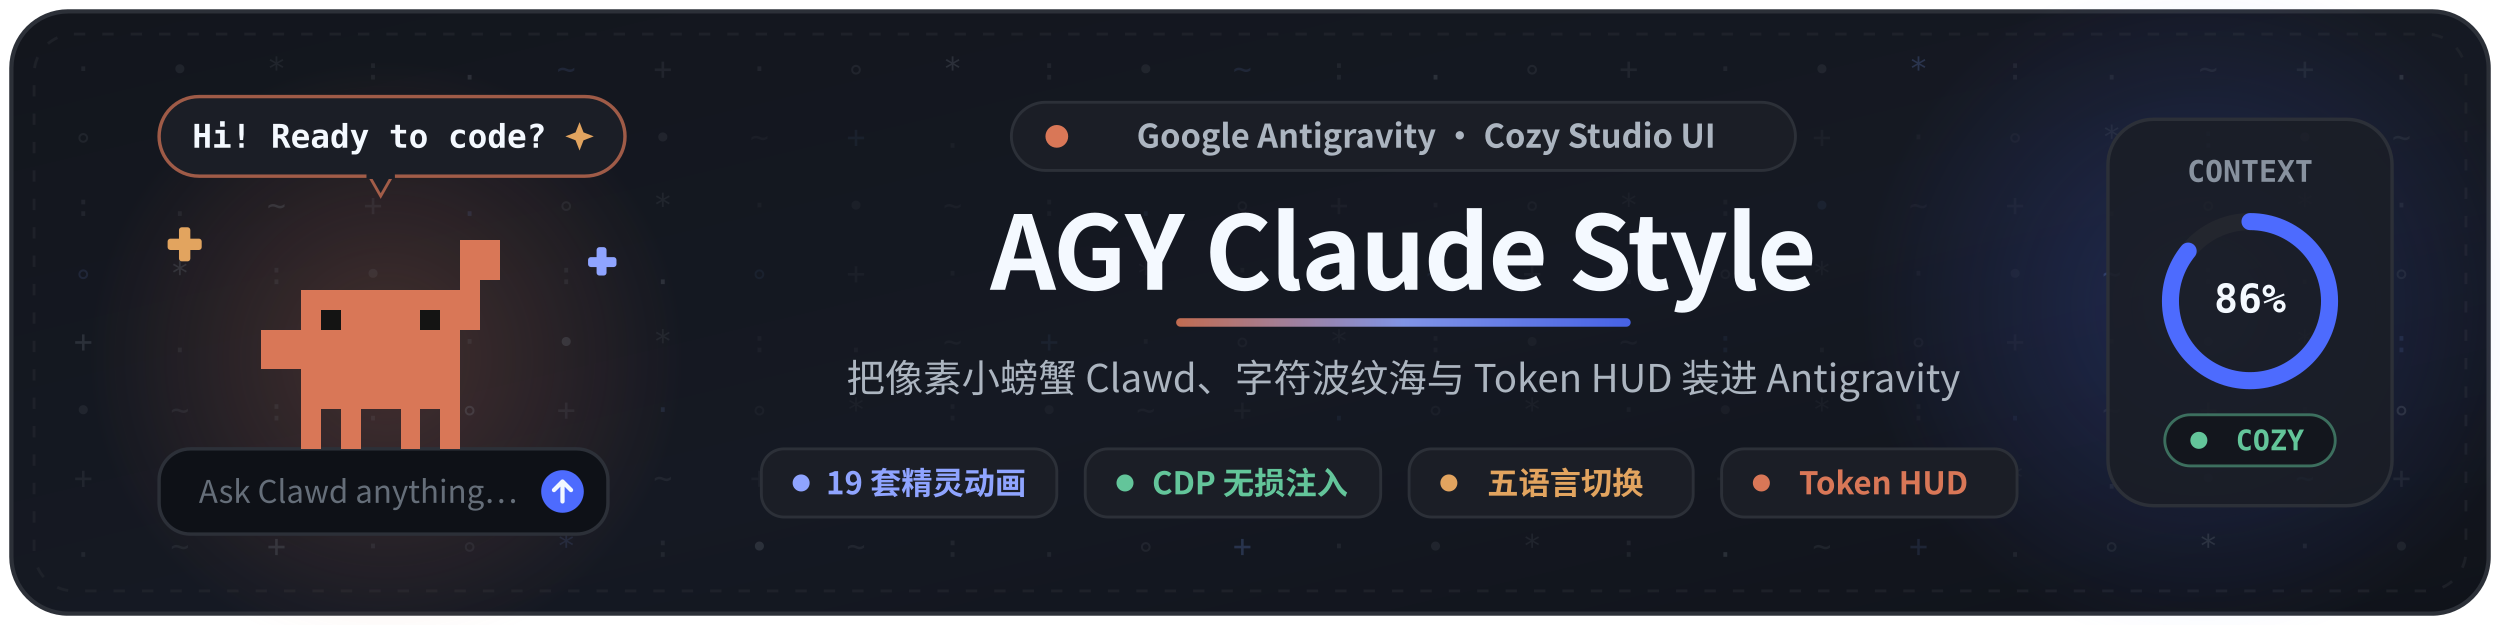
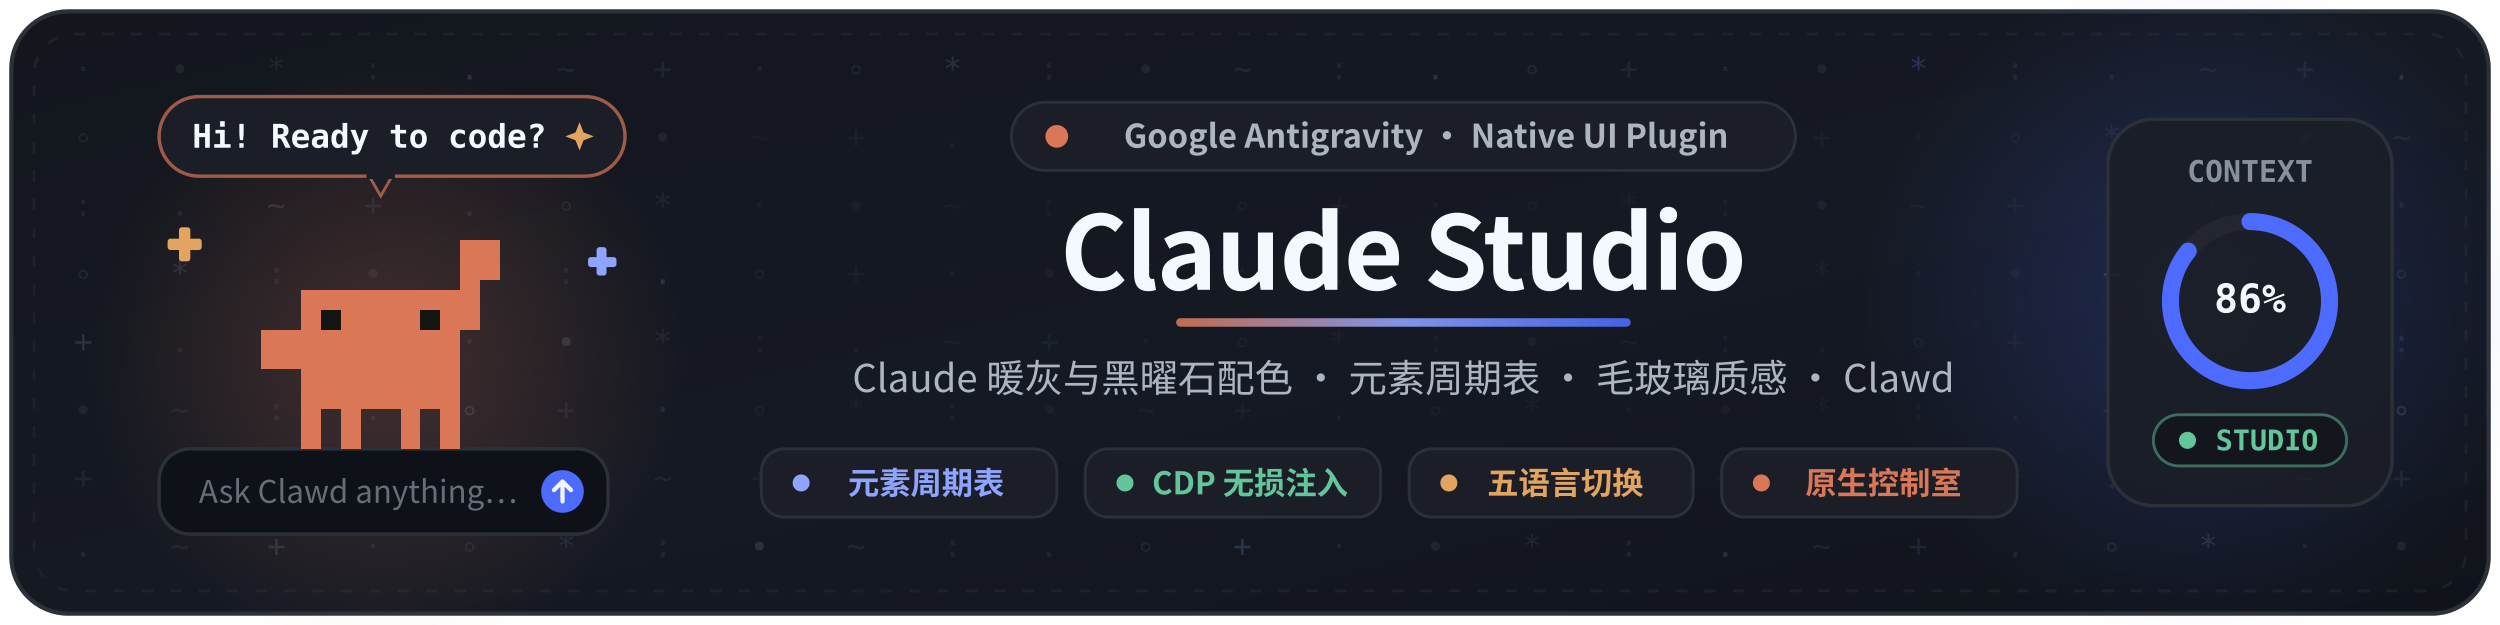
- <svg xmlns="http://www.w3.org/2000/svg" viewBox="0 0 880 220" width="880" height="220" role="img" aria-label="AGY Claude Style — Clawd Mascot Banner">
+ <svg xmlns="http://www.w3.org/2000/svg" viewBox="0 0 880 220" width="880" height="220" role="img" aria-label="Claude Studio — Antigravity UI Aesthetics Banner">
  <defs>
    <linearGradient id="cardBg" x1="0%" y1="0%" x2="100%" y2="100%">
      <stop offset="0%" stop-color="#13161d" />
      <stop offset="55%" stop-color="#151923" />
      <stop offset="100%" stop-color="#10131a" />
    </linearGradient>
    <radialGradient id="crabGlow" cx="50%" cy="50%" r="50%">
      <stop offset="0%" stop-color="#d97757" stop-opacity="0.24" />
      <stop offset="100%" stop-color="#d97757" stop-opacity="0" />
    </radialGradient>
    <radialGradient id="blueGlow" cx="50%" cy="50%" r="50%">
      <stop offset="0%" stop-color="#4d6bfe" stop-opacity="0.22" />
      <stop offset="100%" stop-color="#4d6bfe" stop-opacity="0" />
    </radialGradient>
    <linearGradient id="accentGrad" x1="0%" y1="0%" x2="100%" y2="0%">
      <stop offset="0%" stop-color="#d97757" />
      <stop offset="50%" stop-color="#8fa4ff" />
      <stop offset="100%" stop-color="#4d6bfe" />
    </linearGradient>
    <style>
      .clawd-bob {
        animation: clawdBob 2.6s ease-in-out infinite;
        transform-origin: 134px 158px;
      }
      .star-twinkle-1 {
        animation: twinkle 2.2s ease-in-out infinite;
      }
      .star-twinkle-2 {
        animation: twinkle 2.8s ease-in-out 0.9s infinite;
      }
      .bubble-float {
        animation: bubbleFloat 3.2s ease-in-out infinite;
      }
      @keyframes clawdBob {
        0%, 100% { transform: translateY(0px); }
        50% { transform: translateY(-4px); }
      }
      @keyframes twinkle {
        0%, 100% { opacity: 0.95; transform: scale(1); }
        50% { opacity: 0.35; transform: scale(0.82); }
      }
      @keyframes bubbleFloat {
        0%, 100% { transform: translateY(0px); }
        50% { transform: translateY(-2.5px); }
      }
      @media (prefers-reduced-motion: reduce) {
        .clawd-bob, .star-twinkle-1, .star-twinkle-2, .bubble-float { animation: none; }
      }
    </style>
  </defs>
  <rect x="4" y="4" width="872" height="212" rx="20" fill="url(#cardBg)" stroke="#2c3038" stroke-width="1.5" />
  <rect x="12" y="12" width="856" height="196" rx="14" fill="none" stroke="#23262e" stroke-width="1" stroke-dasharray="4 6" opacity="0.65" />
  <circle cx="136" cy="126" r="105" fill="url(#crabGlow)" />
  <circle cx="775" cy="108" r="120" fill="url(#blueGlow)" />
  <g aria-hidden="true">
    <text x="26" y="28" fill="#88929f" fill-opacity="0.11" font-size="11" font-family="ui-monospace, SFMono-Regular, Menlo, Consolas, monospace">·</text>
    <text x="60" y="28" fill="#88929f" fill-opacity="0.11" font-size="11" font-family="ui-monospace, SFMono-Regular, Menlo, Consolas, monospace">∙</text>
    <text x="94" y="28" fill="#88929f" fill-opacity="0.11" font-size="11" font-family="ui-monospace, SFMono-Regular, Menlo, Consolas, monospace">*</text>
    <text x="128" y="28" fill="#88929f" fill-opacity="0.11" font-size="11" font-family="ui-monospace, SFMono-Regular, Menlo, Consolas, monospace">:</text>
    <text x="162" y="28" fill="#88929f" fill-opacity="0.20" font-size="11" font-family="ui-monospace, SFMono-Regular, Menlo, Consolas, monospace">.</text>
    <text x="196" y="28" fill="#7fa6ff" fill-opacity="0.11" font-size="11" font-family="ui-monospace, SFMono-Regular, Menlo, Consolas, monospace">~</text>
    <text x="230" y="28" fill="#88929f" fill-opacity="0.11" font-size="11" font-family="ui-monospace, SFMono-Regular, Menlo, Consolas, monospace">+</text>
    <text x="264" y="28" fill="#88929f" fill-opacity="0.11" font-size="11" font-family="ui-monospace, SFMono-Regular, Menlo, Consolas, monospace">·</text>
    <text x="298" y="28" fill="#88929f" fill-opacity="0.11" font-size="11" font-family="ui-monospace, SFMono-Regular, Menlo, Consolas, monospace">∘</text>
    <text x="332" y="28" fill="#88929f" fill-opacity="0.20" font-size="11" font-family="ui-monospace, SFMono-Regular, Menlo, Consolas, monospace">*</text>
    <text x="366" y="28" fill="#88929f" fill-opacity="0.11" font-size="11" font-family="ui-monospace, SFMono-Regular, Menlo, Consolas, monospace">:</text>
    <text x="400" y="28" fill="#88929f" fill-opacity="0.11" font-size="11" font-family="ui-monospace, SFMono-Regular, Menlo, Consolas, monospace">∙</text>
    <text x="434" y="28" fill="#7fa6ff" fill-opacity="0.11" font-size="11" font-family="ui-monospace, SFMono-Regular, Menlo, Consolas, monospace">~</text>
    <text x="468" y="28" fill="#88929f" fill-opacity="0.11" font-size="11" font-family="ui-monospace, SFMono-Regular, Menlo, Consolas, monospace">:</text>
    <text x="502" y="28" fill="#88929f" fill-opacity="0.20" font-size="11" font-family="ui-monospace, SFMono-Regular, Menlo, Consolas, monospace">.</text>
    <text x="536" y="28" fill="#88929f" fill-opacity="0.11" font-size="11" font-family="ui-monospace, SFMono-Regular, Menlo, Consolas, monospace">∘</text>
    <text x="570" y="28" fill="#88929f" fill-opacity="0.11" font-size="11" font-family="ui-monospace, SFMono-Regular, Menlo, Consolas, monospace">+</text>
    <text x="604" y="28" fill="#88929f" fill-opacity="0.11" font-size="11" font-family="ui-monospace, SFMono-Regular, Menlo, Consolas, monospace">·</text>
    <text x="638" y="28" fill="#88929f" fill-opacity="0.11" font-size="11" font-family="ui-monospace, SFMono-Regular, Menlo, Consolas, monospace">∙</text>
    <text x="672" y="28" fill="#7fa6ff" fill-opacity="0.20" font-size="11" font-family="ui-monospace, SFMono-Regular, Menlo, Consolas, monospace">*</text>
    <text x="706" y="28" fill="#88929f" fill-opacity="0.11" font-size="11" font-family="ui-monospace, SFMono-Regular, Menlo, Consolas, monospace">:</text>
    <text x="740" y="28" fill="#88929f" fill-opacity="0.11" font-size="11" font-family="ui-monospace, SFMono-Regular, Menlo, Consolas, monospace">.</text>
    <text x="774" y="28" fill="#88929f" fill-opacity="0.11" font-size="11" font-family="ui-monospace, SFMono-Regular, Menlo, Consolas, monospace">~</text>
    <text x="808" y="28" fill="#88929f" fill-opacity="0.11" font-size="11" font-family="ui-monospace, SFMono-Regular, Menlo, Consolas, monospace">+</text>
    <text x="842" y="28" fill="#88929f" fill-opacity="0.20" font-size="11" font-family="ui-monospace, SFMono-Regular, Menlo, Consolas, monospace">.</text>
    <text x="26" y="52" fill="#88929f" fill-opacity="0.11" font-size="11" font-family="ui-monospace, SFMono-Regular, Menlo, Consolas, monospace">∘</text>
    <text x="60" y="52" fill="#7fa6ff" fill-opacity="0.11" font-size="11" font-family="ui-monospace, SFMono-Regular, Menlo, Consolas, monospace">+</text>
    <text x="94" y="52" fill="#88929f" fill-opacity="0.11" font-size="11" font-family="ui-monospace, SFMono-Regular, Menlo, Consolas, monospace">·</text>
    <text x="128" y="52" fill="#88929f" fill-opacity="0.20" font-size="11" font-family="ui-monospace, SFMono-Regular, Menlo, Consolas, monospace">∘</text>
    <text x="162" y="52" fill="#88929f" fill-opacity="0.11" font-size="11" font-family="ui-monospace, SFMono-Regular, Menlo, Consolas, monospace">*</text>
    <text x="196" y="52" fill="#88929f" fill-opacity="0.11" font-size="11" font-family="ui-monospace, SFMono-Regular, Menlo, Consolas, monospace">:</text>
    <text x="230" y="52" fill="#88929f" fill-opacity="0.11" font-size="11" font-family="ui-monospace, SFMono-Regular, Menlo, Consolas, monospace">∙</text>
    <text x="264" y="52" fill="#88929f" fill-opacity="0.06" font-size="11" font-family="ui-monospace, SFMono-Regular, Menlo, Consolas, monospace">~</text>
    <text x="298" y="52" fill="#7fa6ff" fill-opacity="0.06" font-size="11" font-family="ui-monospace, SFMono-Regular, Menlo, Consolas, monospace">+</text>
    <text x="332" y="52" fill="#88929f" fill-opacity="0.06" font-size="11" font-family="ui-monospace, SFMono-Regular, Menlo, Consolas, monospace">.</text>
    <text x="366" y="52" fill="#88929f" fill-opacity="0.06" font-size="11" font-family="ui-monospace, SFMono-Regular, Menlo, Consolas, monospace">∘</text>
    <text x="400" y="52" fill="#88929f" fill-opacity="0.06" font-size="11" font-family="ui-monospace, SFMono-Regular, Menlo, Consolas, monospace">*</text>
    <text x="434" y="52" fill="#88929f" fill-opacity="0.06" font-size="11" font-family="ui-monospace, SFMono-Regular, Menlo, Consolas, monospace">·</text>
    <text x="468" y="52" fill="#88929f" fill-opacity="0.06" font-size="11" font-family="ui-monospace, SFMono-Regular, Menlo, Consolas, monospace">∙</text>
    <text x="502" y="52" fill="#88929f" fill-opacity="0.06" font-size="11" font-family="ui-monospace, SFMono-Regular, Menlo, Consolas, monospace">*</text>
    <text x="536" y="52" fill="#7fa6ff" fill-opacity="0.06" font-size="11" font-family="ui-monospace, SFMono-Regular, Menlo, Consolas, monospace">:</text>
    <text x="570" y="52" fill="#88929f" fill-opacity="0.06" font-size="11" font-family="ui-monospace, SFMono-Regular, Menlo, Consolas, monospace">.</text>
    <text x="604" y="52" fill="#88929f" fill-opacity="0.06" font-size="11" font-family="ui-monospace, SFMono-Regular, Menlo, Consolas, monospace">~</text>
    <text x="638" y="52" fill="#88929f" fill-opacity="0.06" font-size="11" font-family="ui-monospace, SFMono-Regular, Menlo, Consolas, monospace">+</text>
    <text x="672" y="52" fill="#88929f" fill-opacity="0.06" font-size="11" font-family="ui-monospace, SFMono-Regular, Menlo, Consolas, monospace">·</text>
    <text x="706" y="52" fill="#88929f" fill-opacity="0.06" font-size="11" font-family="ui-monospace, SFMono-Regular, Menlo, Consolas, monospace">∘</text>
    <text x="740" y="52" fill="#88929f" fill-opacity="0.11" font-size="11" font-family="ui-monospace, SFMono-Regular, Menlo, Consolas, monospace">*</text>
    <text x="774" y="52" fill="#7fa6ff" fill-opacity="0.11" font-size="11" font-family="ui-monospace, SFMono-Regular, Menlo, Consolas, monospace">:</text>
    <text x="808" y="52" fill="#88929f" fill-opacity="0.20" font-size="11" font-family="ui-monospace, SFMono-Regular, Menlo, Consolas, monospace">∙</text>
    <text x="842" y="52" fill="#88929f" fill-opacity="0.11" font-size="11" font-family="ui-monospace, SFMono-Regular, Menlo, Consolas, monospace">~</text>
    <text x="26" y="76" fill="#88929f" fill-opacity="0.11" font-size="11" font-family="ui-monospace, SFMono-Regular, Menlo, Consolas, monospace">:</text>
    <text x="60" y="76" fill="#88929f" fill-opacity="0.11" font-size="11" font-family="ui-monospace, SFMono-Regular, Menlo, Consolas, monospace">.</text>
    <text x="94" y="76" fill="#88929f" fill-opacity="0.20" font-size="11" font-family="ui-monospace, SFMono-Regular, Menlo, Consolas, monospace">~</text>
    <text x="128" y="76" fill="#88929f" fill-opacity="0.11" font-size="11" font-family="ui-monospace, SFMono-Regular, Menlo, Consolas, monospace">+</text>
    <text x="162" y="76" fill="#7fa6ff" fill-opacity="0.11" font-size="11" font-family="ui-monospace, SFMono-Regular, Menlo, Consolas, monospace">.</text>
    <text x="196" y="76" fill="#88929f" fill-opacity="0.11" font-size="11" font-family="ui-monospace, SFMono-Regular, Menlo, Consolas, monospace">∘</text>
    <text x="230" y="76" fill="#88929f" fill-opacity="0.11" font-size="11" font-family="ui-monospace, SFMono-Regular, Menlo, Consolas, monospace">*</text>
    <text x="264" y="76" fill="#88929f" fill-opacity="0.06" font-size="11" font-family="ui-monospace, SFMono-Regular, Menlo, Consolas, monospace">·</text>
    <text x="298" y="76" fill="#88929f" fill-opacity="0.06" font-size="11" font-family="ui-monospace, SFMono-Regular, Menlo, Consolas, monospace">∙</text>
    <text x="332" y="76" fill="#88929f" fill-opacity="0.06" font-size="11" font-family="ui-monospace, SFMono-Regular, Menlo, Consolas, monospace">~</text>
    <text x="366" y="76" fill="#88929f" fill-opacity="0.06" font-size="11" font-family="ui-monospace, SFMono-Regular, Menlo, Consolas, monospace">:</text>
    <text x="400" y="76" fill="#7fa6ff" fill-opacity="0.06" font-size="11" font-family="ui-monospace, SFMono-Regular, Menlo, Consolas, monospace">.</text>
    <text x="434" y="76" fill="#88929f" fill-opacity="0.06" font-size="11" font-family="ui-monospace, SFMono-Regular, Menlo, Consolas, monospace">∘</text>
    <text x="468" y="76" fill="#88929f" fill-opacity="0.06" font-size="11" font-family="ui-monospace, SFMono-Regular, Menlo, Consolas, monospace">+</text>
    <text x="502" y="76" fill="#88929f" fill-opacity="0.06" font-size="11" font-family="ui-monospace, SFMono-Regular, Menlo, Consolas, monospace">·</text>
    <text x="536" y="76" fill="#88929f" fill-opacity="0.06" font-size="11" font-family="ui-monospace, SFMono-Regular, Menlo, Consolas, monospace">∘</text>
    <text x="570" y="76" fill="#88929f" fill-opacity="0.06" font-size="11" font-family="ui-monospace, SFMono-Regular, Menlo, Consolas, monospace">*</text>
    <text x="604" y="76" fill="#88929f" fill-opacity="0.06" font-size="11" font-family="ui-monospace, SFMono-Regular, Menlo, Consolas, monospace">:</text>
    <text x="638" y="76" fill="#7fa6ff" fill-opacity="0.06" font-size="11" font-family="ui-monospace, SFMono-Regular, Menlo, Consolas, monospace">∙</text>
    <text x="672" y="76" fill="#88929f" fill-opacity="0.06" font-size="11" font-family="ui-monospace, SFMono-Regular, Menlo, Consolas, monospace">~</text>
    <text x="706" y="76" fill="#88929f" fill-opacity="0.06" font-size="11" font-family="ui-monospace, SFMono-Regular, Menlo, Consolas, monospace">+</text>
    <text x="740" y="76" fill="#88929f" fill-opacity="0.11" font-size="11" font-family="ui-monospace, SFMono-Regular, Menlo, Consolas, monospace">.</text>
    <text x="774" y="76" fill="#88929f" fill-opacity="0.20" font-size="11" font-family="ui-monospace, SFMono-Regular, Menlo, Consolas, monospace">∘</text>
    <text x="808" y="76" fill="#88929f" fill-opacity="0.11" font-size="11" font-family="ui-monospace, SFMono-Regular, Menlo, Consolas, monospace">*</text>
    <text x="842" y="76" fill="#88929f" fill-opacity="0.11" font-size="11" font-family="ui-monospace, SFMono-Regular, Menlo, Consolas, monospace">·</text>
    <text x="26" y="100" fill="#7fa6ff" fill-opacity="0.11" font-size="11" font-family="ui-monospace, SFMono-Regular, Menlo, Consolas, monospace">∘</text>
    <text x="60" y="100" fill="#88929f" fill-opacity="0.20" font-size="11" font-family="ui-monospace, SFMono-Regular, Menlo, Consolas, monospace">*</text>
    <text x="94" y="100" fill="#88929f" fill-opacity="0.11" font-size="11" font-family="ui-monospace, SFMono-Regular, Menlo, Consolas, monospace">:</text>
    <text x="128" y="100" fill="#88929f" fill-opacity="0.11" font-size="11" font-family="ui-monospace, SFMono-Regular, Menlo, Consolas, monospace">∙</text>
    <text x="162" y="100" fill="#88929f" fill-opacity="0.11" font-size="11" font-family="ui-monospace, SFMono-Regular, Menlo, Consolas, monospace">~</text>
    <text x="196" y="100" fill="#88929f" fill-opacity="0.11" font-size="11" font-family="ui-monospace, SFMono-Regular, Menlo, Consolas, monospace">:</text>
    <text x="230" y="100" fill="#88929f" fill-opacity="0.20" font-size="11" font-family="ui-monospace, SFMono-Regular, Menlo, Consolas, monospace">.</text>
    <text x="264" y="100" fill="#7fa6ff" fill-opacity="0.06" font-size="11" font-family="ui-monospace, SFMono-Regular, Menlo, Consolas, monospace">∘</text>
    <text x="298" y="100" fill="#88929f" fill-opacity="0.06" font-size="11" font-family="ui-monospace, SFMono-Regular, Menlo, Consolas, monospace">+</text>
    <text x="332" y="100" fill="#88929f" fill-opacity="0.06" font-size="11" font-family="ui-monospace, SFMono-Regular, Menlo, Consolas, monospace">·</text>
    <text x="366" y="100" fill="#88929f" fill-opacity="0.06" font-size="11" font-family="ui-monospace, SFMono-Regular, Menlo, Consolas, monospace">∙</text>
    <text x="400" y="100" fill="#88929f" fill-opacity="0.06" font-size="11" font-family="ui-monospace, SFMono-Regular, Menlo, Consolas, monospace">*</text>
    <text x="434" y="100" fill="#88929f" fill-opacity="0.06" font-size="11" font-family="ui-monospace, SFMono-Regular, Menlo, Consolas, monospace">:</text>
    <text x="468" y="100" fill="#88929f" fill-opacity="0.06" font-size="11" font-family="ui-monospace, SFMono-Regular, Menlo, Consolas, monospace">.</text>
    <text x="502" y="100" fill="#7fa6ff" fill-opacity="0.06" font-size="11" font-family="ui-monospace, SFMono-Regular, Menlo, Consolas, monospace">~</text>
    <text x="536" y="100" fill="#88929f" fill-opacity="0.06" font-size="11" font-family="ui-monospace, SFMono-Regular, Menlo, Consolas, monospace">+</text>
    <text x="570" y="100" fill="#88929f" fill-opacity="0.06" font-size="11" font-family="ui-monospace, SFMono-Regular, Menlo, Consolas, monospace">.</text>
    <text x="604" y="100" fill="#88929f" fill-opacity="0.06" font-size="11" font-family="ui-monospace, SFMono-Regular, Menlo, Consolas, monospace">∘</text>
    <text x="638" y="100" fill="#88929f" fill-opacity="0.06" font-size="11" font-family="ui-monospace, SFMono-Regular, Menlo, Consolas, monospace">*</text>
    <text x="672" y="100" fill="#88929f" fill-opacity="0.06" font-size="11" font-family="ui-monospace, SFMono-Regular, Menlo, Consolas, monospace">·</text>
    <text x="706" y="100" fill="#88929f" fill-opacity="0.06" font-size="11" font-family="ui-monospace, SFMono-Regular, Menlo, Consolas, monospace">∙</text>
    <text x="740" y="100" fill="#7fa6ff" fill-opacity="0.20" font-size="11" font-family="ui-monospace, SFMono-Regular, Menlo, Consolas, monospace">~</text>
    <text x="774" y="100" fill="#88929f" fill-opacity="0.11" font-size="11" font-family="ui-monospace, SFMono-Regular, Menlo, Consolas, monospace">:</text>
    <text x="808" y="100" fill="#88929f" fill-opacity="0.11" font-size="11" font-family="ui-monospace, SFMono-Regular, Menlo, Consolas, monospace">.</text>
    <text x="842" y="100" fill="#88929f" fill-opacity="0.11" font-size="11" font-family="ui-monospace, SFMono-Regular, Menlo, Consolas, monospace">∘</text>
    <text x="26" y="124" fill="#88929f" fill-opacity="0.20" font-size="11" font-family="ui-monospace, SFMono-Regular, Menlo, Consolas, monospace">+</text>
    <text x="60" y="124" fill="#88929f" fill-opacity="0.11" font-size="11" font-family="ui-monospace, SFMono-Regular, Menlo, Consolas, monospace">.</text>
    <text x="94" y="124" fill="#88929f" fill-opacity="0.11" font-size="11" font-family="ui-monospace, SFMono-Regular, Menlo, Consolas, monospace">∘</text>
    <text x="128" y="124" fill="#7fa6ff" fill-opacity="0.11" font-size="11" font-family="ui-monospace, SFMono-Regular, Menlo, Consolas, monospace">*</text>
    <text x="162" y="124" fill="#88929f" fill-opacity="0.11" font-size="11" font-family="ui-monospace, SFMono-Regular, Menlo, Consolas, monospace">·</text>
    <text x="196" y="124" fill="#88929f" fill-opacity="0.20" font-size="11" font-family="ui-monospace, SFMono-Regular, Menlo, Consolas, monospace">∙</text>
    <text x="230" y="124" fill="#88929f" fill-opacity="0.11" font-size="11" font-family="ui-monospace, SFMono-Regular, Menlo, Consolas, monospace">*</text>
    <text x="264" y="124" fill="#88929f" fill-opacity="0.06" font-size="11" font-family="ui-monospace, SFMono-Regular, Menlo, Consolas, monospace">:</text>
    <text x="298" y="124" fill="#88929f" fill-opacity="0.06" font-size="11" font-family="ui-monospace, SFMono-Regular, Menlo, Consolas, monospace">.</text>
    <text x="332" y="124" fill="#88929f" fill-opacity="0.06" font-size="11" font-family="ui-monospace, SFMono-Regular, Menlo, Consolas, monospace">~</text>
    <text x="366" y="124" fill="#7fa6ff" fill-opacity="0.06" font-size="11" font-family="ui-monospace, SFMono-Regular, Menlo, Consolas, monospace">+</text>
    <text x="400" y="124" fill="#88929f" fill-opacity="0.06" font-size="11" font-family="ui-monospace, SFMono-Regular, Menlo, Consolas, monospace">·</text>
    <text x="434" y="124" fill="#88929f" fill-opacity="0.06" font-size="11" font-family="ui-monospace, SFMono-Regular, Menlo, Consolas, monospace">∘</text>
    <text x="468" y="124" fill="#88929f" fill-opacity="0.06" font-size="11" font-family="ui-monospace, SFMono-Regular, Menlo, Consolas, monospace">*</text>
    <text x="502" y="124" fill="#88929f" fill-opacity="0.06" font-size="11" font-family="ui-monospace, SFMono-Regular, Menlo, Consolas, monospace">:</text>
    <text x="536" y="124" fill="#88929f" fill-opacity="0.06" font-size="11" font-family="ui-monospace, SFMono-Regular, Menlo, Consolas, monospace">∙</text>
    <text x="570" y="124" fill="#88929f" fill-opacity="0.06" font-size="11" font-family="ui-monospace, SFMono-Regular, Menlo, Consolas, monospace">~</text>
    <text x="604" y="124" fill="#7fa6ff" fill-opacity="0.06" font-size="11" font-family="ui-monospace, SFMono-Regular, Menlo, Consolas, monospace">:</text>
    <text x="638" y="124" fill="#88929f" fill-opacity="0.06" font-size="11" font-family="ui-monospace, SFMono-Regular, Menlo, Consolas, monospace">.</text>
    <text x="672" y="124" fill="#88929f" fill-opacity="0.06" font-size="11" font-family="ui-monospace, SFMono-Regular, Menlo, Consolas, monospace">∘</text>
    <text x="706" y="124" fill="#88929f" fill-opacity="0.06" font-size="11" font-family="ui-monospace, SFMono-Regular, Menlo, Consolas, monospace">+</text>
    <text x="740" y="124" fill="#88929f" fill-opacity="0.11" font-size="11" font-family="ui-monospace, SFMono-Regular, Menlo, Consolas, monospace">·</text>
    <text x="774" y="124" fill="#88929f" fill-opacity="0.11" font-size="11" font-family="ui-monospace, SFMono-Regular, Menlo, Consolas, monospace">∙</text>
    <text x="808" y="124" fill="#88929f" fill-opacity="0.11" font-size="11" font-family="ui-monospace, SFMono-Regular, Menlo, Consolas, monospace">*</text>
    <text x="842" y="124" fill="#7fa6ff" fill-opacity="0.11" font-size="11" font-family="ui-monospace, SFMono-Regular, Menlo, Consolas, monospace">:</text>
    <text x="26" y="148" fill="#88929f" fill-opacity="0.11" font-size="11" font-family="ui-monospace, SFMono-Regular, Menlo, Consolas, monospace">∙</text>
    <text x="60" y="148" fill="#88929f" fill-opacity="0.11" font-size="11" font-family="ui-monospace, SFMono-Regular, Menlo, Consolas, monospace">~</text>
    <text x="94" y="148" fill="#88929f" fill-opacity="0.11" font-size="11" font-family="ui-monospace, SFMono-Regular, Menlo, Consolas, monospace">:</text>
    <text x="128" y="148" fill="#88929f" fill-opacity="0.11" font-size="11" font-family="ui-monospace, SFMono-Regular, Menlo, Consolas, monospace">.</text>
    <text x="162" y="148" fill="#88929f" fill-opacity="0.20" font-size="11" font-family="ui-monospace, SFMono-Regular, Menlo, Consolas, monospace">∘</text>
    <text x="196" y="148" fill="#88929f" fill-opacity="0.11" font-size="11" font-family="ui-monospace, SFMono-Regular, Menlo, Consolas, monospace">+</text>
    <text x="230" y="148" fill="#7fa6ff" fill-opacity="0.11" font-size="11" font-family="ui-monospace, SFMono-Regular, Menlo, Consolas, monospace">·</text>
    <text x="264" y="148" fill="#88929f" fill-opacity="0.06" font-size="11" font-family="ui-monospace, SFMono-Regular, Menlo, Consolas, monospace">∘</text>
    <text x="298" y="148" fill="#88929f" fill-opacity="0.06" font-size="11" font-family="ui-monospace, SFMono-Regular, Menlo, Consolas, monospace">*</text>
    <text x="332" y="148" fill="#88929f" fill-opacity="0.06" font-size="11" font-family="ui-monospace, SFMono-Regular, Menlo, Consolas, monospace">:</text>
    <text x="366" y="148" fill="#88929f" fill-opacity="0.06" font-size="11" font-family="ui-monospace, SFMono-Regular, Menlo, Consolas, monospace">∙</text>
    <text x="400" y="148" fill="#88929f" fill-opacity="0.06" font-size="11" font-family="ui-monospace, SFMono-Regular, Menlo, Consolas, monospace">~</text>
    <text x="434" y="148" fill="#88929f" fill-opacity="0.06" font-size="11" font-family="ui-monospace, SFMono-Regular, Menlo, Consolas, monospace">+</text>
    <text x="468" y="148" fill="#7fa6ff" fill-opacity="0.06" font-size="11" font-family="ui-monospace, SFMono-Regular, Menlo, Consolas, monospace">.</text>
    <text x="502" y="148" fill="#88929f" fill-opacity="0.06" font-size="11" font-family="ui-monospace, SFMono-Regular, Menlo, Consolas, monospace">∘</text>
    <text x="536" y="148" fill="#88929f" fill-opacity="0.06" font-size="11" font-family="ui-monospace, SFMono-Regular, Menlo, Consolas, monospace">*</text>
    <text x="570" y="148" fill="#88929f" fill-opacity="0.06" font-size="11" font-family="ui-monospace, SFMono-Regular, Menlo, Consolas, monospace">·</text>
    <text x="604" y="148" fill="#88929f" fill-opacity="0.06" font-size="11" font-family="ui-monospace, SFMono-Regular, Menlo, Consolas, monospace">∙</text>
    <text x="638" y="148" fill="#88929f" fill-opacity="0.06" font-size="11" font-family="ui-monospace, SFMono-Regular, Menlo, Consolas, monospace">*</text>
    <text x="672" y="148" fill="#88929f" fill-opacity="0.06" font-size="11" font-family="ui-monospace, SFMono-Regular, Menlo, Consolas, monospace">:</text>
    <text x="706" y="148" fill="#7fa6ff" fill-opacity="0.06" font-size="11" font-family="ui-monospace, SFMono-Regular, Menlo, Consolas, monospace">.</text>
    <text x="740" y="148" fill="#88929f" fill-opacity="0.11" font-size="11" font-family="ui-monospace, SFMono-Regular, Menlo, Consolas, monospace">~</text>
    <text x="774" y="148" fill="#88929f" fill-opacity="0.11" font-size="11" font-family="ui-monospace, SFMono-Regular, Menlo, Consolas, monospace">+</text>
    <text x="808" y="148" fill="#88929f" fill-opacity="0.11" font-size="11" font-family="ui-monospace, SFMono-Regular, Menlo, Consolas, monospace">·</text>
    <text x="842" y="148" fill="#88929f" fill-opacity="0.20" font-size="11" font-family="ui-monospace, SFMono-Regular, Menlo, Consolas, monospace">∘</text>
    <text x="26" y="172" fill="#88929f" fill-opacity="0.11" font-size="11" font-family="ui-monospace, SFMono-Regular, Menlo, Consolas, monospace">+</text>
    <text x="60" y="172" fill="#88929f" fill-opacity="0.11" font-size="11" font-family="ui-monospace, SFMono-Regular, Menlo, Consolas, monospace">·</text>
    <text x="94" y="172" fill="#7fa6ff" fill-opacity="0.11" font-size="11" font-family="ui-monospace, SFMono-Regular, Menlo, Consolas, monospace">∙</text>
    <text x="128" y="172" fill="#88929f" fill-opacity="0.20" font-size="11" font-family="ui-monospace, SFMono-Regular, Menlo, Consolas, monospace">*</text>
    <text x="162" y="172" fill="#88929f" fill-opacity="0.11" font-size="11" font-family="ui-monospace, SFMono-Regular, Menlo, Consolas, monospace">:</text>
    <text x="196" y="172" fill="#88929f" fill-opacity="0.11" font-size="11" font-family="ui-monospace, SFMono-Regular, Menlo, Consolas, monospace">.</text>
    <text x="230" y="172" fill="#88929f" fill-opacity="0.11" font-size="11" font-family="ui-monospace, SFMono-Regular, Menlo, Consolas, monospace">~</text>
    <text x="264" y="172" fill="#88929f" fill-opacity="0.06" font-size="11" font-family="ui-monospace, SFMono-Regular, Menlo, Consolas, monospace">+</text>
    <text x="298" y="172" fill="#88929f" fill-opacity="0.06" font-size="11" font-family="ui-monospace, SFMono-Regular, Menlo, Consolas, monospace">.</text>
    <text x="332" y="172" fill="#7fa6ff" fill-opacity="0.06" font-size="11" font-family="ui-monospace, SFMono-Regular, Menlo, Consolas, monospace">∘</text>
    <text x="366" y="172" fill="#88929f" fill-opacity="0.06" font-size="11" font-family="ui-monospace, SFMono-Regular, Menlo, Consolas, monospace">*</text>
    <text x="400" y="172" fill="#88929f" fill-opacity="0.06" font-size="11" font-family="ui-monospace, SFMono-Regular, Menlo, Consolas, monospace">·</text>
    <text x="434" y="172" fill="#88929f" fill-opacity="0.06" font-size="11" font-family="ui-monospace, SFMono-Regular, Menlo, Consolas, monospace">∙</text>
    <text x="468" y="172" fill="#88929f" fill-opacity="0.06" font-size="11" font-family="ui-monospace, SFMono-Regular, Menlo, Consolas, monospace">~</text>
    <text x="502" y="172" fill="#88929f" fill-opacity="0.06" font-size="11" font-family="ui-monospace, SFMono-Regular, Menlo, Consolas, monospace">:</text>
    <text x="536" y="172" fill="#88929f" fill-opacity="0.06" font-size="11" font-family="ui-monospace, SFMono-Regular, Menlo, Consolas, monospace">.</text>
    <text x="570" y="172" fill="#7fa6ff" fill-opacity="0.06" font-size="11" font-family="ui-monospace, SFMono-Regular, Menlo, Consolas, monospace">∘</text>
    <text x="604" y="172" fill="#88929f" fill-opacity="0.06" font-size="11" font-family="ui-monospace, SFMono-Regular, Menlo, Consolas, monospace">+</text>
    <text x="638" y="172" fill="#88929f" fill-opacity="0.06" font-size="11" font-family="ui-monospace, SFMono-Regular, Menlo, Consolas, monospace">·</text>
    <text x="672" y="172" fill="#88929f" fill-opacity="0.06" font-size="11" font-family="ui-monospace, SFMono-Regular, Menlo, Consolas, monospace">∘</text>
    <text x="706" y="172" fill="#88929f" fill-opacity="0.06" font-size="11" font-family="ui-monospace, SFMono-Regular, Menlo, Consolas, monospace">*</text>
    <text x="740" y="172" fill="#88929f" fill-opacity="0.11" font-size="11" font-family="ui-monospace, SFMono-Regular, Menlo, Consolas, monospace">:</text>
    <text x="774" y="172" fill="#88929f" fill-opacity="0.11" font-size="11" font-family="ui-monospace, SFMono-Regular, Menlo, Consolas, monospace">∙</text>
    <text x="808" y="172" fill="#7fa6ff" fill-opacity="0.20" font-size="11" font-family="ui-monospace, SFMono-Regular, Menlo, Consolas, monospace">~</text>
    <text x="842" y="172" fill="#88929f" fill-opacity="0.11" font-size="11" font-family="ui-monospace, SFMono-Regular, Menlo, Consolas, monospace">+</text>
    <text x="26" y="196" fill="#88929f" fill-opacity="0.11" font-size="11" font-family="ui-monospace, SFMono-Regular, Menlo, Consolas, monospace">.</text>
    <text x="60" y="196" fill="#88929f" fill-opacity="0.11" font-size="11" font-family="ui-monospace, SFMono-Regular, Menlo, Consolas, monospace">~</text>
    <text x="94" y="196" fill="#88929f" fill-opacity="0.20" font-size="11" font-family="ui-monospace, SFMono-Regular, Menlo, Consolas, monospace">+</text>
    <text x="128" y="196" fill="#88929f" fill-opacity="0.11" font-size="11" font-family="ui-monospace, SFMono-Regular, Menlo, Consolas, monospace">·</text>
    <text x="162" y="196" fill="#88929f" fill-opacity="0.11" font-size="11" font-family="ui-monospace, SFMono-Regular, Menlo, Consolas, monospace">∘</text>
    <text x="196" y="196" fill="#7fa6ff" fill-opacity="0.11" font-size="11" font-family="ui-monospace, SFMono-Regular, Menlo, Consolas, monospace">*</text>
    <text x="230" y="196" fill="#88929f" fill-opacity="0.11" font-size="11" font-family="ui-monospace, SFMono-Regular, Menlo, Consolas, monospace">:</text>
    <text x="264" y="196" fill="#88929f" fill-opacity="0.20" font-size="11" font-family="ui-monospace, SFMono-Regular, Menlo, Consolas, monospace">∙</text>
    <text x="298" y="196" fill="#88929f" fill-opacity="0.11" font-size="11" font-family="ui-monospace, SFMono-Regular, Menlo, Consolas, monospace">~</text>
    <text x="332" y="196" fill="#88929f" fill-opacity="0.11" font-size="11" font-family="ui-monospace, SFMono-Regular, Menlo, Consolas, monospace">:</text>
    <text x="366" y="196" fill="#88929f" fill-opacity="0.11" font-size="11" font-family="ui-monospace, SFMono-Regular, Menlo, Consolas, monospace">.</text>
    <text x="400" y="196" fill="#88929f" fill-opacity="0.11" font-size="11" font-family="ui-monospace, SFMono-Regular, Menlo, Consolas, monospace">∘</text>
    <text x="434" y="196" fill="#7fa6ff" fill-opacity="0.20" font-size="11" font-family="ui-monospace, SFMono-Regular, Menlo, Consolas, monospace">+</text>
    <text x="468" y="196" fill="#88929f" fill-opacity="0.11" font-size="11" font-family="ui-monospace, SFMono-Regular, Menlo, Consolas, monospace">·</text>
    <text x="502" y="196" fill="#88929f" fill-opacity="0.11" font-size="11" font-family="ui-monospace, SFMono-Regular, Menlo, Consolas, monospace">∙</text>
    <text x="536" y="196" fill="#88929f" fill-opacity="0.11" font-size="11" font-family="ui-monospace, SFMono-Regular, Menlo, Consolas, monospace">*</text>
    <text x="570" y="196" fill="#88929f" fill-opacity="0.11" font-size="11" font-family="ui-monospace, SFMono-Regular, Menlo, Consolas, monospace">:</text>
    <text x="604" y="196" fill="#88929f" fill-opacity="0.20" font-size="11" font-family="ui-monospace, SFMono-Regular, Menlo, Consolas, monospace">.</text>
    <text x="638" y="196" fill="#88929f" fill-opacity="0.11" font-size="11" font-family="ui-monospace, SFMono-Regular, Menlo, Consolas, monospace">~</text>
    <text x="672" y="196" fill="#7fa6ff" fill-opacity="0.11" font-size="11" font-family="ui-monospace, SFMono-Regular, Menlo, Consolas, monospace">+</text>
    <text x="706" y="196" fill="#88929f" fill-opacity="0.11" font-size="11" font-family="ui-monospace, SFMono-Regular, Menlo, Consolas, monospace">.</text>
    <text x="740" y="196" fill="#88929f" fill-opacity="0.11" font-size="11" font-family="ui-monospace, SFMono-Regular, Menlo, Consolas, monospace">∘</text>
    <text x="774" y="196" fill="#88929f" fill-opacity="0.20" font-size="11" font-family="ui-monospace, SFMono-Regular, Menlo, Consolas, monospace">*</text>
    <text x="808" y="196" fill="#88929f" fill-opacity="0.11" font-size="11" font-family="ui-monospace, SFMono-Regular, Menlo, Consolas, monospace">·</text>
    <text x="842" y="196" fill="#88929f" fill-opacity="0.11" font-size="11" font-family="ui-monospace, SFMono-Regular, Menlo, Consolas, monospace">∙</text>
  </g>
  <g>
    <rect x="56" y="158" width="158" height="30" rx="11" fill="#0e1117" stroke="#2c3038" stroke-width="1.2" />
    <text x="70" y="177" fill="#656e79" font-size="11" font-family="-apple-system, BlinkMacSystemFont, 'Segoe UI', 'Noto Sans CJK SC', 'PingFang SC', 'Microsoft YaHei', sans-serif">Ask Clawd anything…</text>
    <circle cx="198" cy="173" r="7.5" fill="#4d6bfe" />
    <path d="M198 169.5 L198 176.5 M195 172.5 L198 169.5 L201 172.5" stroke="#f2f7ff" stroke-width="1.5" stroke-linecap="round" stroke-linejoin="round" fill="none" />
    <g class="bubble-float">
      <rect x="56" y="34" width="164" height="28" rx="14" fill="#1b1e26" stroke="#d97757" stroke-opacity="0.7" stroke-width="1.2" />
      <polygon points="130,62 138,62 134,69" fill="#1b1e26" stroke="#d97757" stroke-opacity="0.7" stroke-width="1" />
      <rect x="129" y="60.5" width="10" height="2.5" fill="#1b1e26" />
      <text x="130" y="52" text-anchor="middle" fill="#f4f9ff" font-size="11.5" font-weight="600" font-family="ui-monospace, SFMono-Regular, Menlo, Consolas, monospace">Hi! Ready to code?</text>
      <path d="M204 43 L205.4 46.6 L209 48 L205.4 49.4 L204 53 L202.6 49.4 L199 48 L202.6 46.6 Z" fill="#e2a45f" />
    </g>
    <g class="star-twinkle-1" style="transform-origin: 65px 86px;">
      <rect x="63" y="80" width="4" height="12" rx="1" fill="#e2a45f" />
      <rect x="59" y="84" width="12" height="4" rx="1" fill="#e2a45f" />
    </g>
    <g class="star-twinkle-2" style="transform-origin: 212px 92px;">
      <rect x="210" y="87" width="3.5" height="10" rx="1" fill="#8fa4ff" />
      <rect x="207" y="90.5" width="10" height="3.5" rx="1" fill="#8fa4ff" />
    </g>
    <g class="clawd-bob" shape-rendering="crispEdges">
      <rect x="162.0" y="84.5" width="14.0" height="3.5" fill="#D97757" />
      <rect x="162.0" y="88.0" width="14.0" height="3.5" fill="#D97757" />
      <rect x="162.0" y="91.5" width="14.0" height="3.5" fill="#D97757" />
      <rect x="162.0" y="95.0" width="14.0" height="3.5" fill="#D97757" />
      <rect x="162.0" y="98.5" width="7.0" height="3.5" fill="#D97757" />
      <rect x="106.0" y="102.0" width="63.0" height="3.5" fill="#D97757" />
      <rect x="106.0" y="105.5" width="63.0" height="3.5" fill="#D97757" />
      <rect x="106.0" y="109.0" width="7.0" height="3.5" fill="#D97757" />
      <rect x="113.0" y="109.0" width="7.0" height="3.5" fill="#141413" />
      <rect x="120.0" y="109.0" width="28.0" height="3.5" fill="#D97757" />
      <rect x="148.0" y="109.0" width="7.0" height="3.5" fill="#141413" />
      <rect x="155.0" y="109.0" width="14.0" height="3.5" fill="#D97757" />
      <rect x="106.0" y="112.5" width="7.0" height="3.5" fill="#D97757" />
      <rect x="113.0" y="112.5" width="7.0" height="3.5" fill="#141413" />
      <rect x="120.0" y="112.5" width="28.0" height="3.5" fill="#D97757" />
      <rect x="148.0" y="112.5" width="7.0" height="3.5" fill="#141413" />
      <rect x="155.0" y="112.5" width="14.0" height="3.5" fill="#D97757" />
      <rect x="92.0" y="116.0" width="70.0" height="3.5" fill="#D97757" />
      <rect x="92.0" y="119.5" width="70.0" height="3.5" fill="#D97757" />
      <rect x="92.0" y="123.0" width="70.0" height="3.5" fill="#D97757" />
      <rect x="92.0" y="126.5" width="70.0" height="3.5" fill="#D97757" />
      <rect x="106.0" y="130.0" width="56.0" height="3.5" fill="#D97757" />
      <rect x="106.0" y="133.5" width="56.0" height="3.5" fill="#D97757" />
      <rect x="106.0" y="137.0" width="56.0" height="3.5" fill="#D97757" />
      <rect x="106.0" y="140.5" width="56.0" height="3.5" fill="#D97757" />
      <rect x="106.0" y="144.0" width="7.0" height="3.5" fill="#D97757" />
      <rect x="120.0" y="144.0" width="7.0" height="3.5" fill="#D97757" />
      <rect x="141.0" y="144.0" width="7.0" height="3.5" fill="#D97757" />
      <rect x="155.0" y="144.0" width="7.0" height="3.5" fill="#D97757" />
      <rect x="106.0" y="147.5" width="7.0" height="3.5" fill="#D97757" />
      <rect x="120.0" y="147.5" width="7.0" height="3.5" fill="#D97757" />
      <rect x="141.0" y="147.5" width="7.0" height="3.5" fill="#D97757" />
      <rect x="155.0" y="147.5" width="7.0" height="3.5" fill="#D97757" />
      <rect x="106.0" y="151.0" width="7.0" height="3.5" fill="#D97757" />
      <rect x="120.0" y="151.0" width="7.0" height="3.5" fill="#D97757" />
      <rect x="141.0" y="151.0" width="7.0" height="3.5" fill="#D97757" />
      <rect x="155.0" y="151.0" width="7.0" height="3.5" fill="#D97757" />
      <rect x="106.0" y="154.5" width="7.0" height="3.5" fill="#D97757" />
      <rect x="120.0" y="154.5" width="7.0" height="3.5" fill="#D97757" />
      <rect x="141.0" y="154.5" width="7.0" height="3.5" fill="#D97757" />
      <rect x="155.0" y="154.5" width="7.0" height="3.5" fill="#D97757" />
    </g>
  </g>
  <g>
    <rect x="356" y="36" width="276" height="24" rx="12" fill="#1b1e26" stroke="#2c3038" stroke-width="1" />
    <circle cx="372" cy="48" r="4" fill="#d97757" />
-     <text x="502" y="52" text-anchor="middle" fill="#acb5c0" font-size="11.5" font-weight="600" font-family="-apple-system, BlinkMacSystemFont, 'Segoe UI', 'Noto Sans CJK SC', 'PingFang SC', 'Microsoft YaHei', sans-serif">Google Antigravity · Cozy Studio UI</text>
-     <text x="494" y="102" text-anchor="middle" fill="#f4f9ff" font-size="36" font-weight="800" letter-spacing="-0.5" font-family="-apple-system, BlinkMacSystemFont, 'Segoe UI', 'Noto Sans CJK SC', 'PingFang SC', 'Microsoft YaHei', sans-serif">AGY Claude Style</text>
+     <text x="502" y="52" text-anchor="middle" fill="#acb5c0" font-size="11.5" font-weight="600" font-family="-apple-system, BlinkMacSystemFont, 'Segoe UI', 'Noto Sans CJK SC', 'PingFang SC', 'Microsoft YaHei', sans-serif">Google Antigravity · Native UI Plugin</text>
+     <text x="494" y="102" text-anchor="middle" fill="#f4f9ff" font-size="36" font-weight="800" letter-spacing="-0.5" font-family="-apple-system, BlinkMacSystemFont, 'Segoe UI', 'Noto Sans CJK SC', 'PingFang SC', 'Microsoft YaHei', sans-serif">Claude Studio</text>
    <rect x="414" y="112" width="160" height="3" rx="1.5" fill="url(#accentGrad)" opacity="0.88" />
-     <text x="494" y="138" text-anchor="middle" fill="#acb5c0" font-size="13.5" font-family="-apple-system, BlinkMacSystemFont, 'Segoe UI', 'Noto Sans CJK SC', 'PingFang SC', 'Microsoft YaHei', sans-serif">把像素小螃蟹 Clawd、字符波纹海与 Token HUD 装进 Antigravity</text>
+     <text x="494" y="138" text-anchor="middle" fill="#acb5c0" font-size="13.5" font-family="-apple-system, BlinkMacSystemFont, 'Segoe UI', 'Noto Sans CJK SC', 'PingFang SC', 'Microsoft YaHei', sans-serif">Claude 暖灰与黑曜石配色 · 元素周期表 · 毛玻璃质感 · Clawd</text>
    <g font-size="11" font-weight="600" font-family="-apple-system, BlinkMacSystemFont, 'Segoe UI', 'Noto Sans CJK SC', 'PingFang SC', 'Microsoft YaHei', sans-serif">
      <rect x="268" y="158" width="104" height="24" rx="8" fill="#1b1e26" stroke="#2c3038" />
      <circle cx="282" cy="170" r="3" fill="#8fa4ff" />
-       <text x="326" y="174" text-anchor="middle" fill="#8fa4ff">19 套精灵动画</text>
+       <text x="326" y="174" text-anchor="middle" fill="#8fa4ff">元素周期表</text>
      <rect x="382" y="158" width="104" height="24" rx="8" fill="#1b1e26" stroke="#2c3038" />
      <circle cx="396" cy="170" r="3" fill="#63c59a" />
      <text x="440" y="174" text-anchor="middle" fill="#63c59a">CDP 无损注入</text>
      <rect x="496" y="158" width="100" height="24" rx="8" fill="#1b1e26" stroke="#2c3038" />
      <circle cx="510" cy="170" r="3" fill="#e2a45f" />
      <text x="551" y="174" text-anchor="middle" fill="#e2a45f">五语言切换</text>
      <rect x="606" y="158" width="104" height="24" rx="8" fill="#1b1e26" stroke="#2c3038" />
      <circle cx="620" cy="170" r="3" fill="#d97757" />
-       <text x="663" y="174" text-anchor="middle" fill="#d97757">Token HUD</text>
+       <text x="663" y="174" text-anchor="middle" fill="#d97757">原生控制室</text>
    </g>
  </g>
  <g>
    <rect x="742" y="42" width="100" height="136" rx="16" fill="#1b1e26" fill-opacity="0.88" stroke="#2c3038" stroke-width="1.2" />
    <text x="792" y="64" text-anchor="middle" fill="#88929f" font-size="10.5" font-weight="600" font-family="ui-monospace, SFMono-Regular, Menlo, Consolas, monospace">CONTEXT</text>
    <circle cx="792" cy="106" r="28" fill="none" stroke="#23262e" stroke-width="6" />
    <circle cx="792" cy="106" r="28" fill="none" stroke="#4d6bfe" stroke-width="6" stroke-linecap="round" stroke-dasharray="151 176" transform="rotate(-90 792 106)" />
    <text x="792" y="110" text-anchor="middle" fill="#f4f9ff" font-size="14" font-weight="700" font-family="ui-monospace, SFMono-Regular, Menlo, Consolas, monospace">86%</text>
-     <rect x="762" y="146" width="60" height="18" rx="9" fill="#13161d" stroke="#63c59a" stroke-opacity="0.5" />
-     <circle cx="774" cy="155" r="3" fill="#63c59a" />
-     <text x="799" y="158.5" text-anchor="middle" fill="#63c59a" font-size="10" font-weight="700" font-family="ui-monospace, SFMono-Regular, Menlo, Consolas, monospace">COZY</text>
+     <rect x="758" y="146" width="68" height="18" rx="9" fill="#13161d" stroke="#63c59a" stroke-opacity="0.5" />
+     <circle cx="770" cy="155" r="3" fill="#63c59a" />
+     <text x="798" y="158.5" text-anchor="middle" fill="#63c59a" font-size="10" font-weight="700" font-family="ui-monospace, SFMono-Regular, Menlo, Consolas, monospace">STUDIO</text>
  </g>
</svg>
